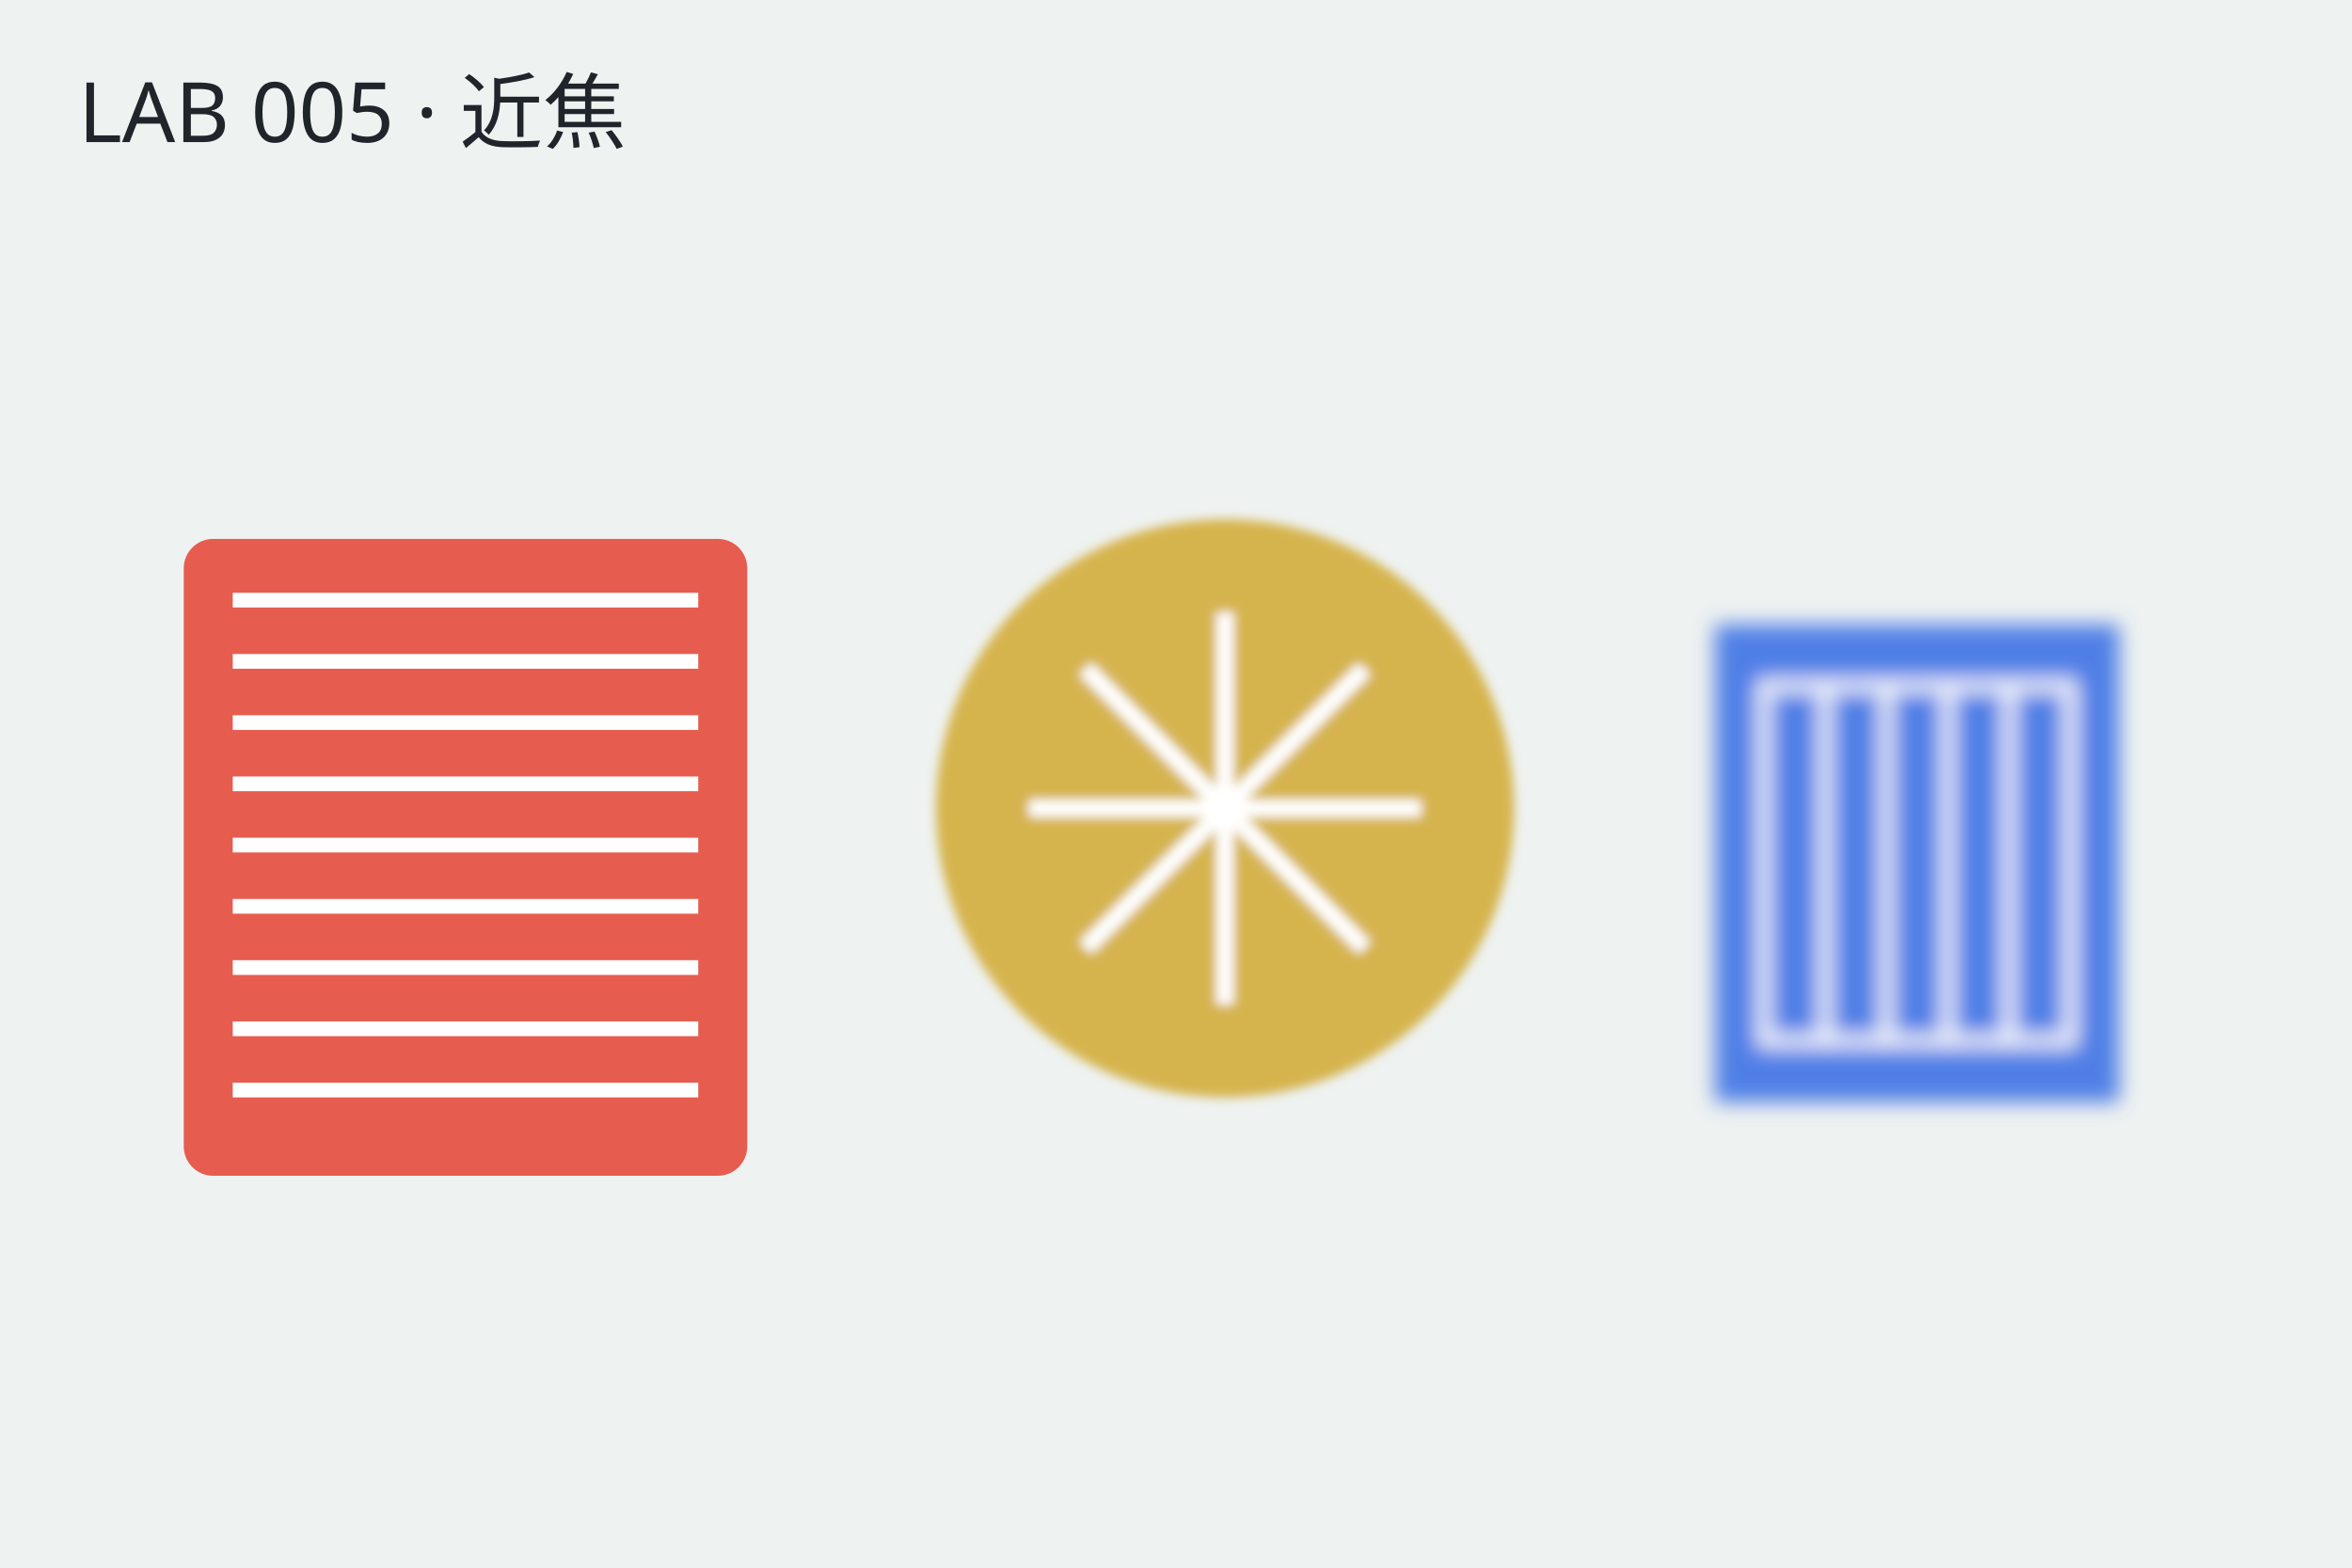
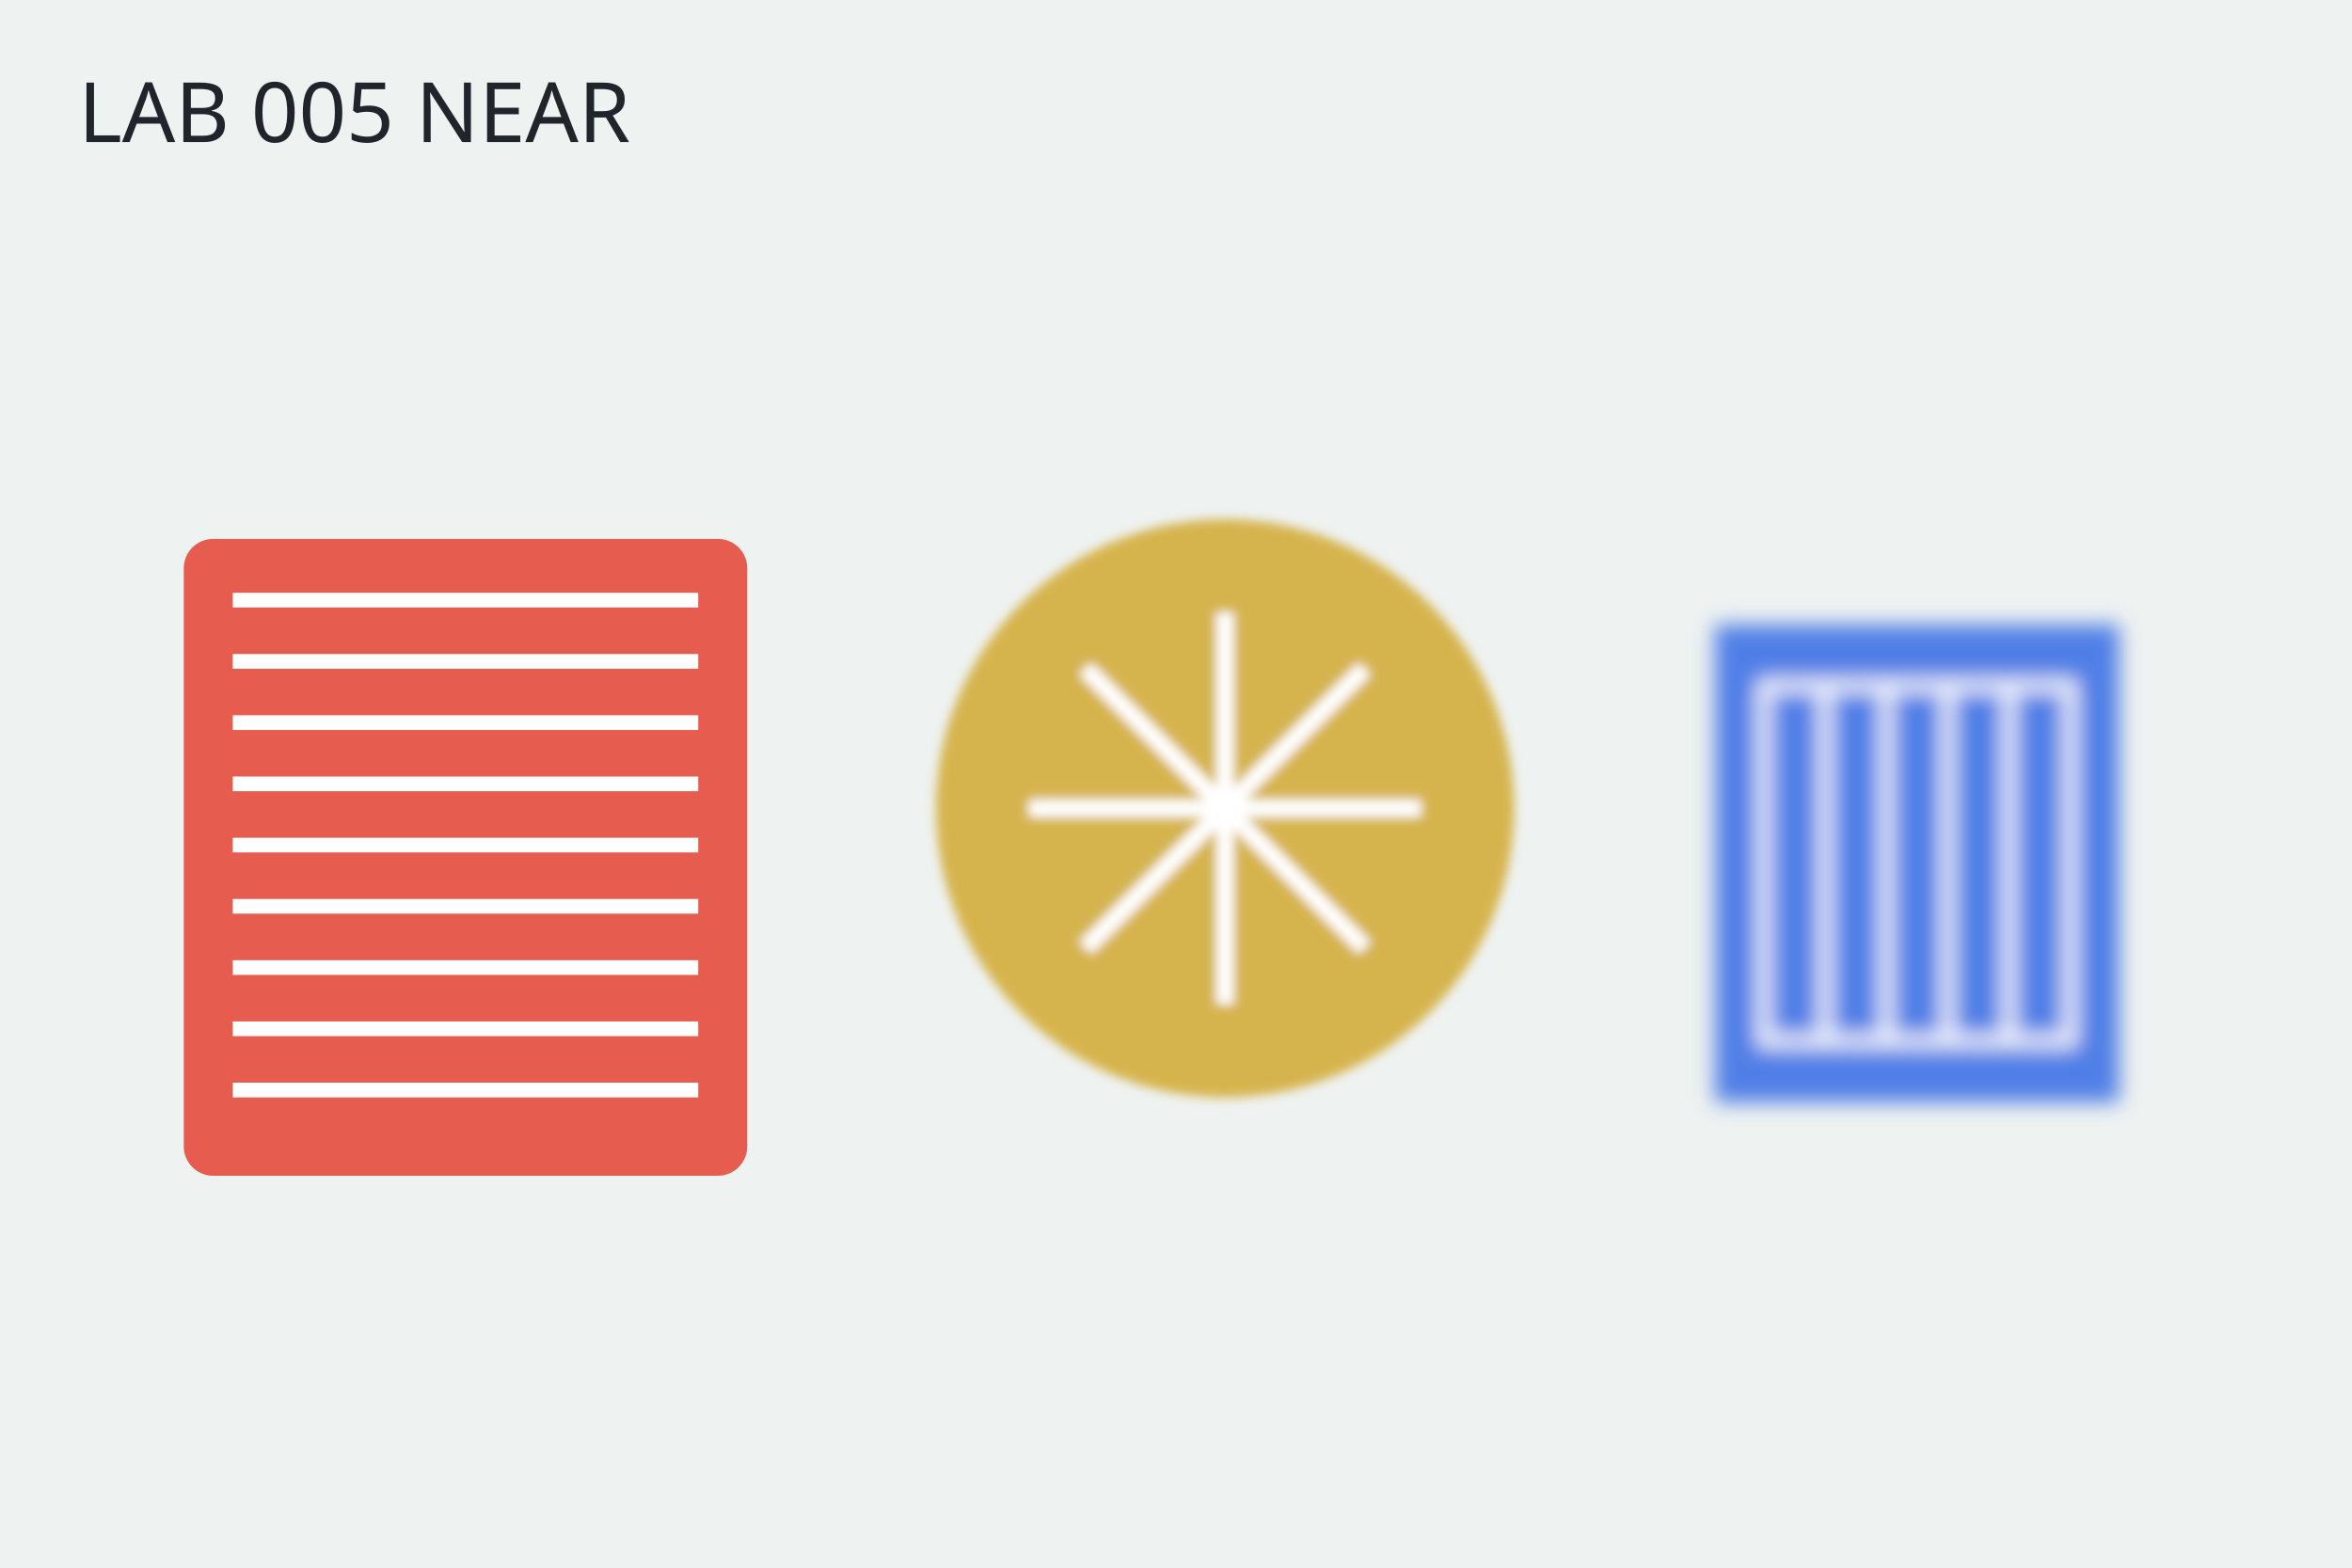
<svg xmlns="http://www.w3.org/2000/svg" width="960" height="640" viewBox="0 0 960 640">
  <defs>
    <filter id="b2">
      <feGaussianBlur stdDeviation="2" />
    </filter>
    <filter id="b4">
      <feGaussianBlur stdDeviation="4" />
    </filter>
  </defs>
  <rect width="960" height="640" fill="#eef2f1" />
  <g>
    <rect x="75" y="220" width="230" height="260" rx="12" fill="#e65d4f" />
    <path d="M95 245h190M95 270h190M95 295h190M95 320h190M95 345h190M95 370h190M95 395h190M95 420h190M95 445h190" stroke="#fff" stroke-width="6" />
  </g>
  <g filter="url(#b2)">
    <circle cx="500" cy="330" r="118" fill="#d6b44d" />
    <path d="M420 330h160M500 250v160M443 273l114 114M557 273L443 387" stroke="#fff" stroke-width="7" />
  </g>
  <g filter="url(#b4)">
    <rect x="700" y="255" width="165" height="195" fill="#4f7fe6" />
    <path d="M720 280h125v145H720zM745 280v145M770 280v145M795 280v145M820 280v145" fill="none" stroke="#fff" stroke-width="5" />
  </g>
-   <text x="32" y="58" font-family="sans-serif" font-size="34" fill="#20252b">LAB 005 · 近焦</text>
+   <text x="32" y="58" font-family="sans-serif" font-size="34" fill="#20252b">LAB 005 NEAR</text>
</svg>
